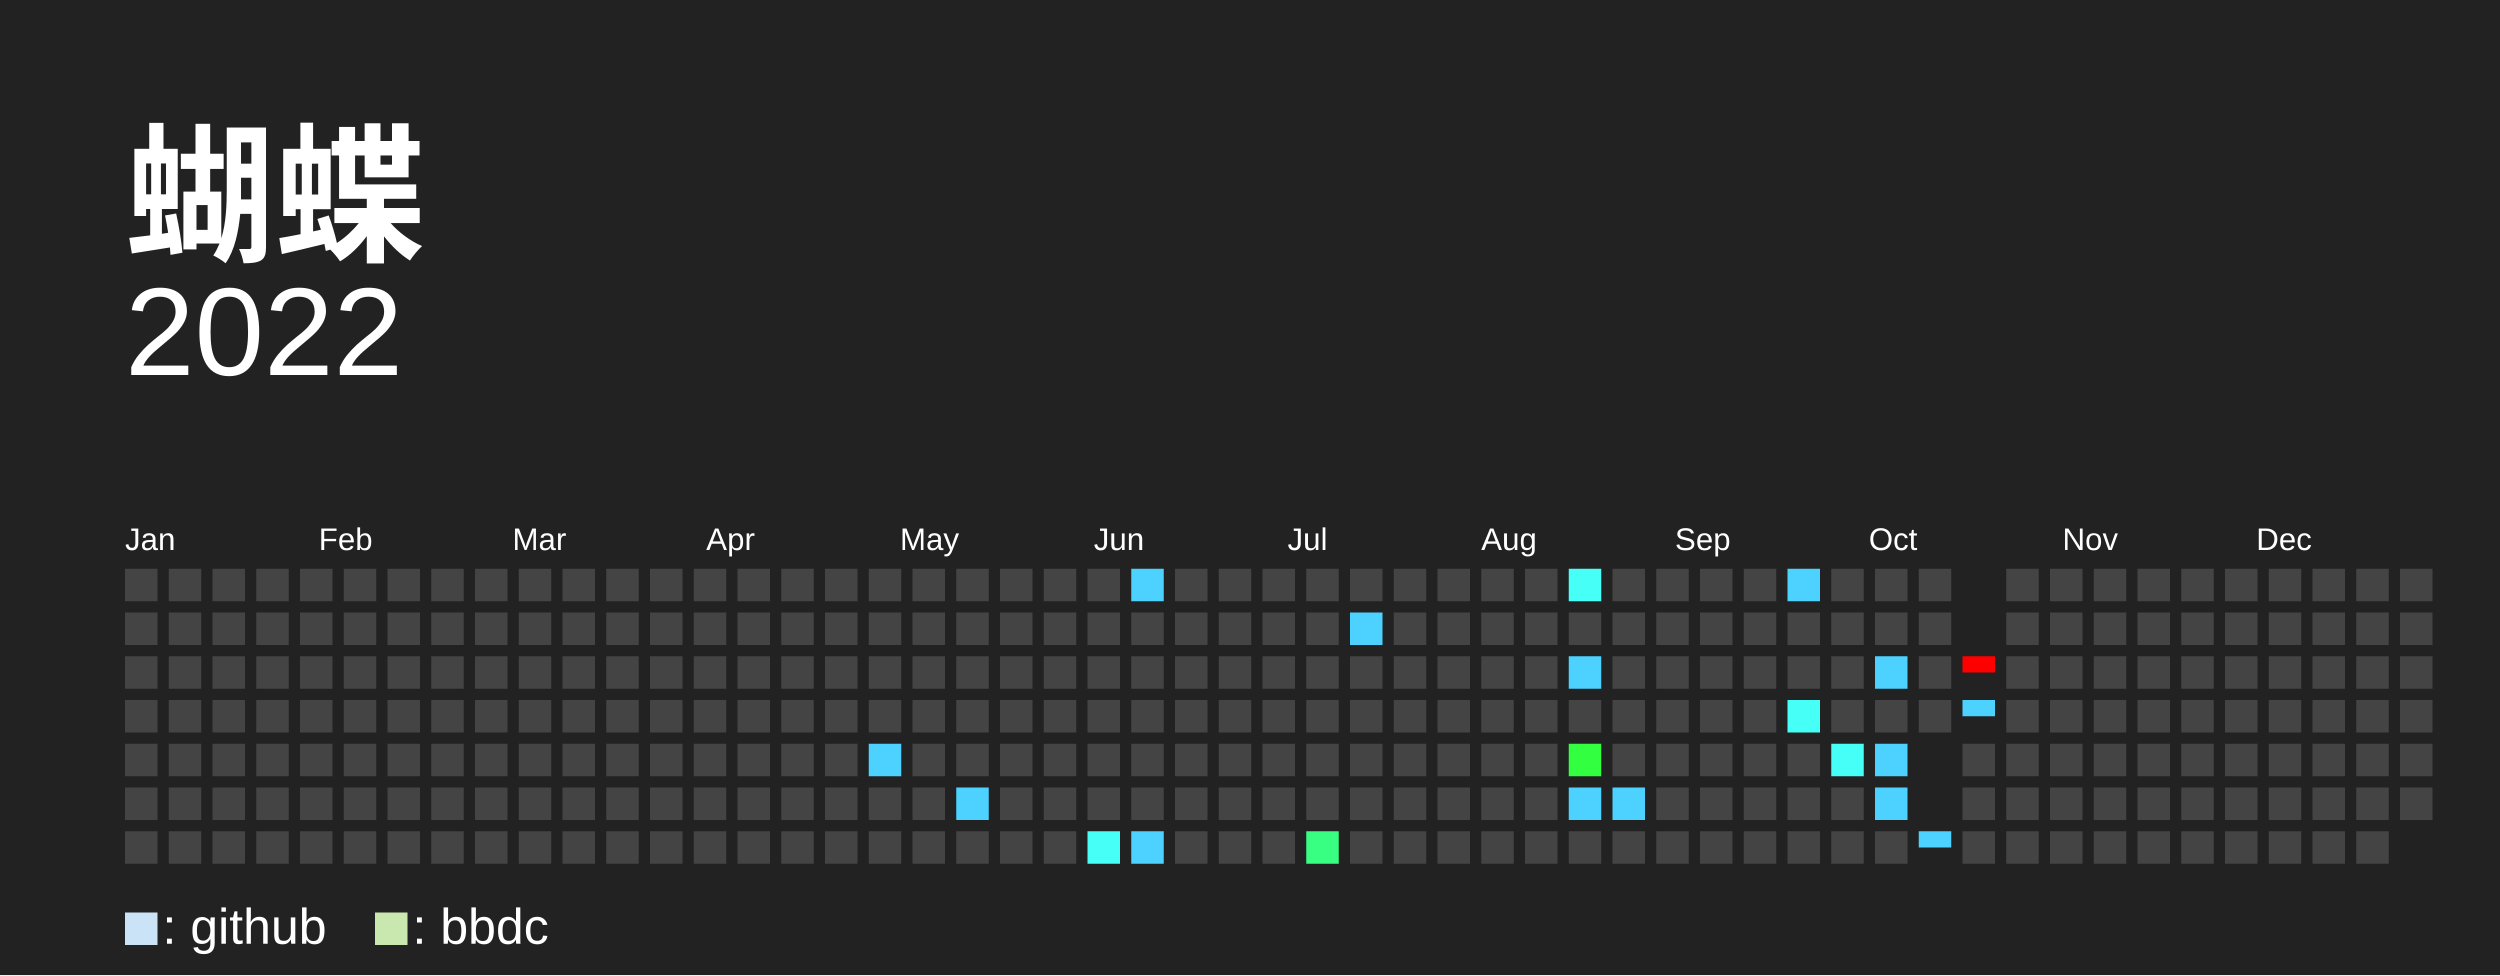
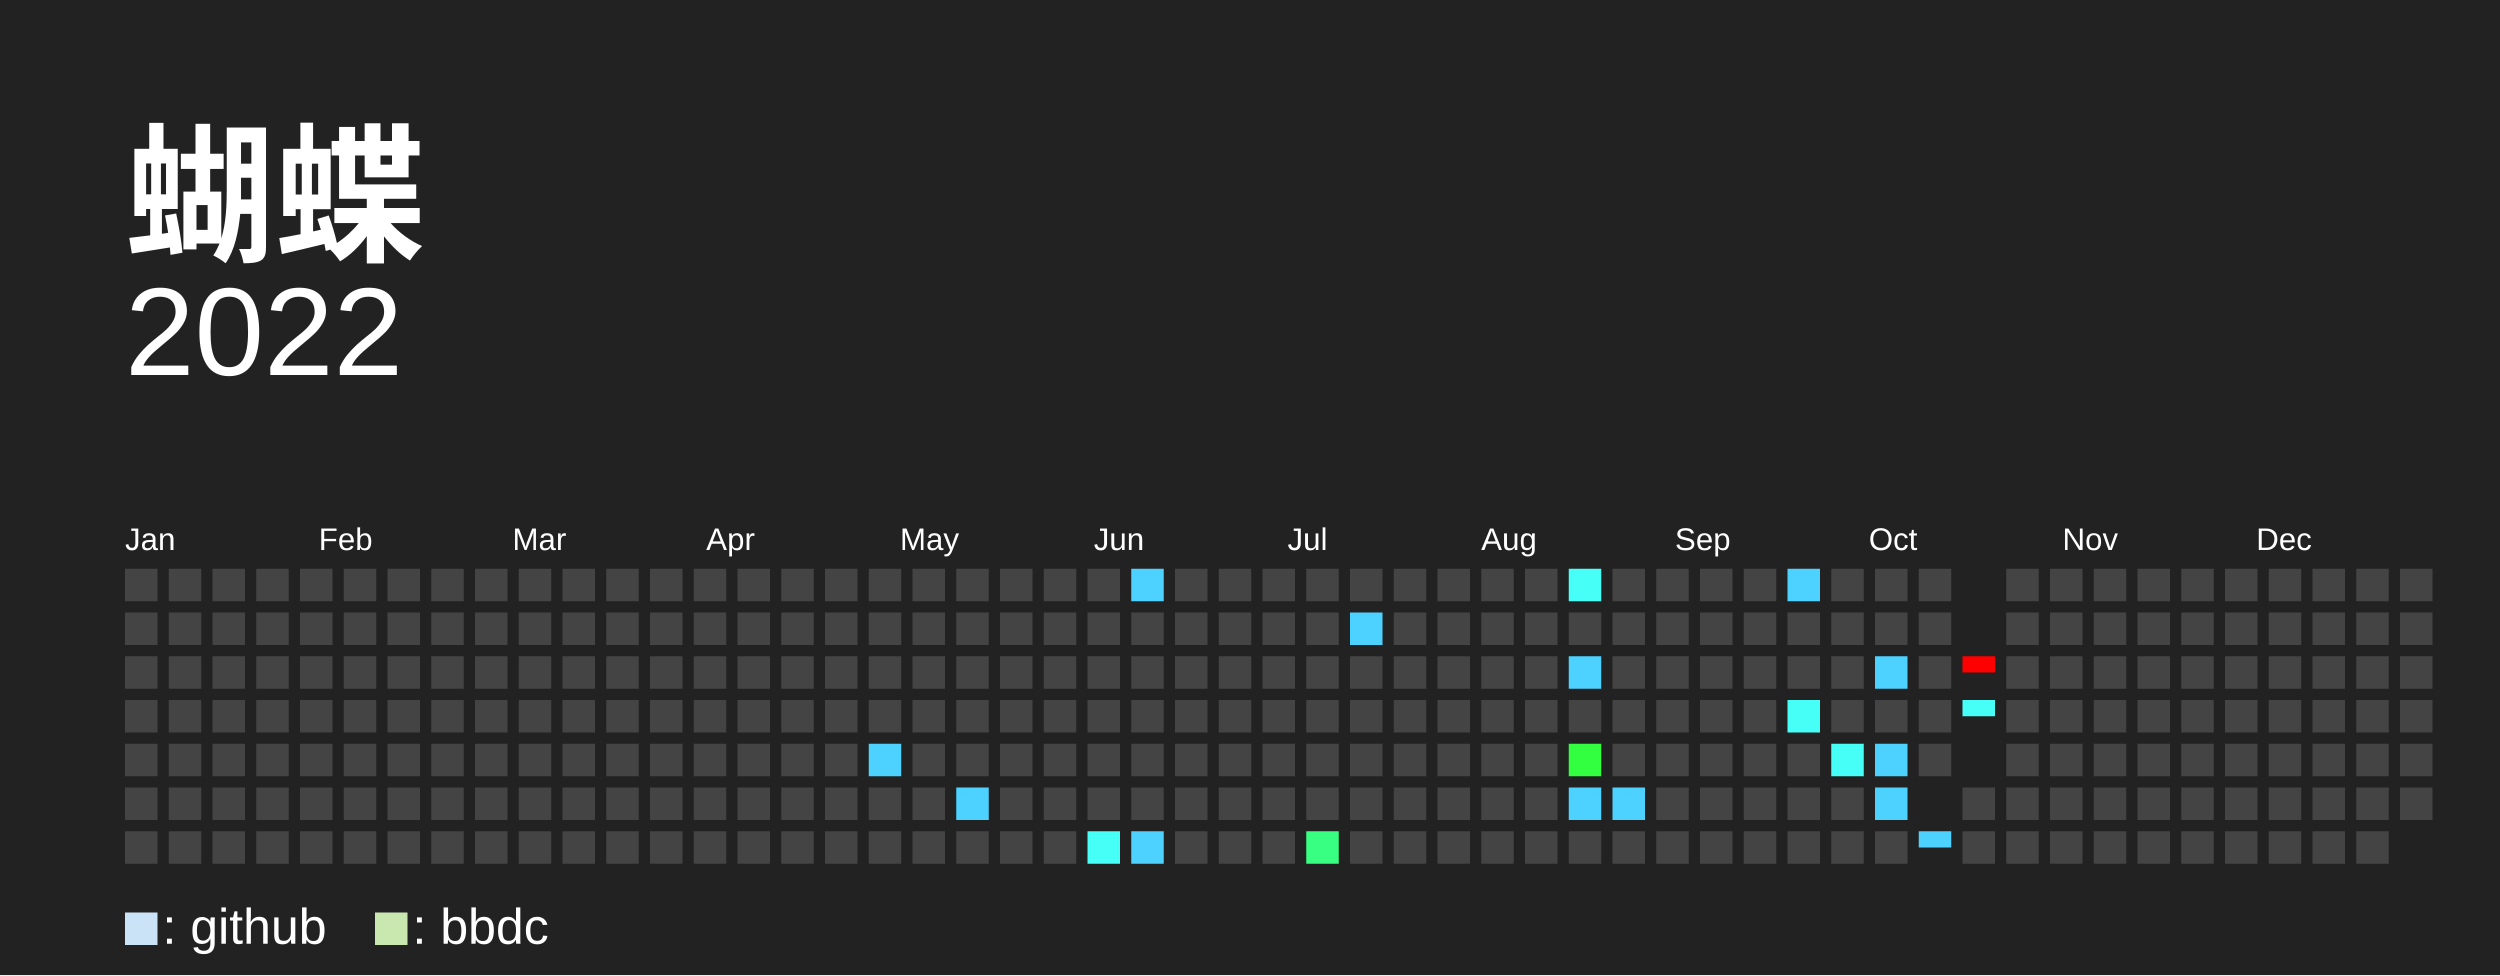
<svg xmlns="http://www.w3.org/2000/svg" baseProfile="full" height="78mm" version="1.1" viewBox="0,0,200,78" width="200mm">
  <defs />
  <rect fill="#222222" height="78" width="200" x="0" y="0" />
  <text fill="#FFFFFF" style="font-size:12px; font-family:Arial; font-weight:bold;" x="10" y="20">蝴蝶</text>
  <text alignment-baseline="hanging" fill="#FFFFFF" style="font-size:10.0px; font-family:Arial;" x="10" y="30">2022</text>
  <text fill="#FFFFFF" style="font-size:2.5px; font-family:Arial" x="10.0" y="44">Jan</text>
  <text fill="#FFFFFF" style="font-size:2.5px; font-family:Arial" x="25.5" y="44">Feb</text>
  <text fill="#FFFFFF" style="font-size:2.5px; font-family:Arial" x="41.0" y="44">Mar</text>
  <text fill="#FFFFFF" style="font-size:2.5px; font-family:Arial" x="56.5" y="44">Apr</text>
  <text fill="#FFFFFF" style="font-size:2.5px; font-family:Arial" x="72.0" y="44">May</text>
  <text fill="#FFFFFF" style="font-size:2.5px; font-family:Arial" x="87.5" y="44">Jun</text>
  <text fill="#FFFFFF" style="font-size:2.5px; font-family:Arial" x="103.0" y="44">Jul</text>
  <text fill="#FFFFFF" style="font-size:2.5px; font-family:Arial" x="118.5" y="44">Aug</text>
  <text fill="#FFFFFF" style="font-size:2.5px; font-family:Arial" x="134.0" y="44">Sep</text>
  <text fill="#FFFFFF" style="font-size:2.5px; font-family:Arial" x="149.5" y="44">Oct</text>
  <text fill="#FFFFFF" style="font-size:2.5px; font-family:Arial" x="165.0" y="44">Nov</text>
  <text fill="#FFFFFF" style="font-size:2.5px; font-family:Arial" x="180.5" y="44">Dec</text>
  <rect fill="#444444" height="2.6" width="2.6" x="10.0" y="45.5" />
  <rect fill="#444444" height="2.6" width="2.6" x="10.0" y="49.0" />
  <rect fill="#444444" height="2.6" width="2.6" x="10.0" y="52.5" />
  <rect fill="#444444" height="2.6" width="2.6" x="10.0" y="56.0" />
  <rect fill="#444444" height="2.6" width="2.6" x="10.0" y="59.5" />
  <rect fill="#444444" height="2.6" width="2.6" x="10.0" y="63.0" />
  <rect fill="#444444" height="2.6" width="2.6" x="10.0" y="66.5" />
  <rect fill="#444444" height="2.6" width="2.6" x="13.5" y="45.5" />
  <rect fill="#444444" height="2.6" width="2.6" x="13.5" y="49.0" />
  <rect fill="#444444" height="2.6" width="2.6" x="13.5" y="52.5" />
  <rect fill="#444444" height="2.6" width="2.6" x="13.5" y="56.0" />
  <rect fill="#444444" height="2.6" width="2.6" x="13.5" y="59.5" />
  <rect fill="#444444" height="2.6" width="2.6" x="13.5" y="63.0" />
  <rect fill="#444444" height="2.6" width="2.6" x="13.5" y="66.5" />
  <rect fill="#444444" height="2.6" width="2.6" x="17.0" y="45.5" />
  <rect fill="#444444" height="2.6" width="2.6" x="17.0" y="49.0" />
  <rect fill="#444444" height="2.6" width="2.6" x="17.0" y="52.5" />
  <rect fill="#444444" height="2.6" width="2.6" x="17.0" y="56.0" />
  <rect fill="#444444" height="2.6" width="2.6" x="17.0" y="59.5" />
  <rect fill="#444444" height="2.6" width="2.6" x="17.0" y="63.0" />
  <rect fill="#444444" height="2.6" width="2.6" x="17.0" y="66.5" />
  <rect fill="#444444" height="2.6" width="2.6" x="20.5" y="45.5" />
  <rect fill="#444444" height="2.6" width="2.6" x="20.5" y="49.0" />
  <rect fill="#444444" height="2.6" width="2.6" x="20.5" y="52.5" />
  <rect fill="#444444" height="2.6" width="2.6" x="20.5" y="56.0" />
  <rect fill="#444444" height="2.6" width="2.6" x="20.5" y="59.5" />
  <rect fill="#444444" height="2.6" width="2.6" x="20.5" y="63.0" />
  <rect fill="#444444" height="2.6" width="2.6" x="20.5" y="66.5" />
  <rect fill="#444444" height="2.6" width="2.6" x="24.0" y="45.5" />
  <rect fill="#444444" height="2.6" width="2.6" x="24.0" y="49.0" />
  <rect fill="#444444" height="2.6" width="2.6" x="24.0" y="52.5" />
  <rect fill="#444444" height="2.6" width="2.6" x="24.0" y="56.0" />
  <rect fill="#444444" height="2.6" width="2.6" x="24.0" y="59.5" />
  <rect fill="#444444" height="2.6" width="2.6" x="24.0" y="63.0" />
  <rect fill="#444444" height="2.6" width="2.6" x="24.0" y="66.5" />
  <rect fill="#444444" height="2.6" width="2.6" x="27.5" y="45.5" />
  <rect fill="#444444" height="2.6" width="2.6" x="27.5" y="49.0" />
  <rect fill="#444444" height="2.6" width="2.6" x="27.5" y="52.5" />
  <rect fill="#444444" height="2.6" width="2.6" x="27.5" y="56.0" />
  <rect fill="#444444" height="2.6" width="2.6" x="27.5" y="59.5" />
  <rect fill="#444444" height="2.6" width="2.6" x="27.5" y="63.0" />
  <rect fill="#444444" height="2.6" width="2.6" x="27.5" y="66.5" />
  <rect fill="#444444" height="2.6" width="2.6" x="31.0" y="45.5" />
  <rect fill="#444444" height="2.6" width="2.6" x="31.0" y="49.0" />
  <rect fill="#444444" height="2.6" width="2.6" x="31.0" y="52.5" />
  <rect fill="#444444" height="2.6" width="2.6" x="31.0" y="56.0" />
  <rect fill="#444444" height="2.6" width="2.6" x="31.0" y="59.5" />
  <rect fill="#444444" height="2.6" width="2.6" x="31.0" y="63.0" />
  <rect fill="#444444" height="2.6" width="2.6" x="31.0" y="66.5" />
  <rect fill="#444444" height="2.6" width="2.6" x="34.5" y="45.5" />
  <rect fill="#444444" height="2.6" width="2.6" x="34.5" y="49.0" />
  <rect fill="#444444" height="2.6" width="2.6" x="34.5" y="52.5" />
  <rect fill="#444444" height="2.6" width="2.6" x="34.5" y="56.0" />
  <rect fill="#444444" height="2.6" width="2.6" x="34.5" y="59.5" />
  <rect fill="#444444" height="2.6" width="2.6" x="34.5" y="63.0" />
  <rect fill="#444444" height="2.6" width="2.6" x="34.5" y="66.5" />
  <rect fill="#444444" height="2.6" width="2.6" x="38.0" y="45.5" />
  <rect fill="#444444" height="2.6" width="2.6" x="38.0" y="49.0" />
  <rect fill="#444444" height="2.6" width="2.6" x="38.0" y="52.5" />
  <rect fill="#444444" height="2.6" width="2.6" x="38.0" y="56.0" />
  <rect fill="#444444" height="2.6" width="2.6" x="38.0" y="59.5" />
  <rect fill="#444444" height="2.6" width="2.6" x="38.0" y="63.0" />
  <rect fill="#444444" height="2.6" width="2.6" x="38.0" y="66.5" />
  <rect fill="#444444" height="2.6" width="2.6" x="41.5" y="45.5" />
  <rect fill="#444444" height="2.6" width="2.6" x="41.5" y="49.0" />
  <rect fill="#444444" height="2.6" width="2.6" x="41.5" y="52.5" />
  <rect fill="#444444" height="2.6" width="2.6" x="41.5" y="56.0" />
  <rect fill="#444444" height="2.6" width="2.6" x="41.5" y="59.5" />
  <rect fill="#444444" height="2.6" width="2.6" x="41.5" y="63.0" />
  <rect fill="#444444" height="2.6" width="2.6" x="41.5" y="66.5" />
  <rect fill="#444444" height="2.6" width="2.6" x="45.0" y="45.5" />
  <rect fill="#444444" height="2.6" width="2.6" x="45.0" y="49.0" />
  <rect fill="#444444" height="2.6" width="2.6" x="45.0" y="52.5" />
  <rect fill="#444444" height="2.6" width="2.6" x="45.0" y="56.0" />
  <rect fill="#444444" height="2.6" width="2.6" x="45.0" y="59.5" />
  <rect fill="#444444" height="2.6" width="2.6" x="45.0" y="63.0" />
  <rect fill="#444444" height="2.6" width="2.6" x="45.0" y="66.5" />
  <rect fill="#444444" height="2.6" width="2.6" x="48.5" y="45.5" />
  <rect fill="#444444" height="2.6" width="2.6" x="48.5" y="49.0" />
  <rect fill="#444444" height="2.6" width="2.6" x="48.5" y="52.5" />
  <rect fill="#444444" height="2.6" width="2.6" x="48.5" y="56.0" />
  <rect fill="#444444" height="2.6" width="2.6" x="48.5" y="59.5" />
  <rect fill="#444444" height="2.6" width="2.6" x="48.5" y="63.0" />
  <rect fill="#444444" height="2.6" width="2.6" x="48.5" y="66.5" />
  <rect fill="#444444" height="2.6" width="2.6" x="52.0" y="45.5" />
  <rect fill="#444444" height="2.6" width="2.6" x="52.0" y="49.0" />
  <rect fill="#444444" height="2.6" width="2.6" x="52.0" y="52.5" />
  <rect fill="#444444" height="2.6" width="2.6" x="52.0" y="56.0" />
  <rect fill="#444444" height="2.6" width="2.6" x="52.0" y="59.5" />
  <rect fill="#444444" height="2.6" width="2.6" x="52.0" y="63.0" />
  <rect fill="#444444" height="2.6" width="2.6" x="52.0" y="66.5" />
  <rect fill="#444444" height="2.6" width="2.6" x="55.5" y="45.5" />
  <rect fill="#444444" height="2.6" width="2.6" x="55.5" y="49.0" />
  <rect fill="#444444" height="2.6" width="2.6" x="55.5" y="52.5" />
  <rect fill="#444444" height="2.6" width="2.6" x="55.5" y="56.0" />
  <rect fill="#444444" height="2.6" width="2.6" x="55.5" y="59.5" />
  <rect fill="#444444" height="2.6" width="2.6" x="55.5" y="63.0" />
  <rect fill="#444444" height="2.6" width="2.6" x="55.5" y="66.5" />
  <rect fill="#444444" height="2.6" width="2.6" x="59.0" y="45.5" />
  <rect fill="#444444" height="2.6" width="2.6" x="59.0" y="49.0" />
  <rect fill="#444444" height="2.6" width="2.6" x="59.0" y="52.5" />
  <rect fill="#444444" height="2.6" width="2.6" x="59.0" y="56.0" />
  <rect fill="#444444" height="2.6" width="2.6" x="59.0" y="59.5" />
  <rect fill="#444444" height="2.6" width="2.6" x="59.0" y="63.0" />
  <rect fill="#444444" height="2.6" width="2.6" x="59.0" y="66.5" />
  <rect fill="#444444" height="2.6" width="2.6" x="62.5" y="45.5" />
  <rect fill="#444444" height="2.6" width="2.6" x="62.5" y="49.0" />
  <rect fill="#444444" height="2.6" width="2.6" x="62.5" y="52.5" />
  <rect fill="#444444" height="2.6" width="2.6" x="62.5" y="56.0" />
  <rect fill="#444444" height="2.6" width="2.6" x="62.5" y="59.5" />
  <rect fill="#444444" height="2.6" width="2.6" x="62.5" y="63.0" />
  <rect fill="#444444" height="2.6" width="2.6" x="62.5" y="66.5" />
  <rect fill="#444444" height="2.6" width="2.6" x="66.0" y="45.5" />
  <rect fill="#444444" height="2.6" width="2.6" x="66.0" y="49.0" />
  <rect fill="#444444" height="2.6" width="2.6" x="66.0" y="52.5" />
  <rect fill="#444444" height="2.6" width="2.6" x="66.0" y="56.0" />
  <rect fill="#444444" height="2.6" width="2.6" x="66.0" y="59.5" />
  <rect fill="#444444" height="2.6" width="2.6" x="66.0" y="63.0" />
  <rect fill="#444444" height="2.6" width="2.6" x="66.0" y="66.5" />
  <rect fill="#444444" height="2.6" width="2.6" x="69.5" y="45.5" />
  <rect fill="#444444" height="2.6" width="2.6" x="69.5" y="49.0" />
  <rect fill="#444444" height="2.6" width="2.6" x="69.5" y="52.5" />
  <rect fill="#444444" height="2.6" width="2.6" x="69.5" y="56.0" />
  <rect fill="#4dd2ff" height="2.6" width="2.6" x="69.5" y="59.5" />
  <rect fill="#444444" height="2.6" width="2.6" x="69.5" y="63.0" />
  <rect fill="#444444" height="2.6" width="2.6" x="69.5" y="66.5" />
  <rect fill="#444444" height="2.6" width="2.6" x="73.0" y="45.5" />
  <rect fill="#444444" height="2.6" width="2.6" x="73.0" y="49.0" />
  <rect fill="#444444" height="2.6" width="2.6" x="73.0" y="52.5" />
  <rect fill="#444444" height="2.6" width="2.6" x="73.0" y="56.0" />
  <rect fill="#444444" height="2.6" width="2.6" x="73.0" y="59.5" />
  <rect fill="#444444" height="2.6" width="2.6" x="73.0" y="63.0" />
  <rect fill="#444444" height="2.6" width="2.6" x="73.0" y="66.5" />
  <rect fill="#444444" height="2.6" width="2.6" x="76.5" y="45.5" />
  <rect fill="#444444" height="2.6" width="2.6" x="76.5" y="49.0" />
  <rect fill="#444444" height="2.6" width="2.6" x="76.5" y="52.5" />
  <rect fill="#444444" height="2.6" width="2.6" x="76.5" y="56.0" />
  <rect fill="#444444" height="2.6" width="2.6" x="76.5" y="59.5" />
  <rect fill="#4dd2ff" height="2.6" width="2.6" x="76.5" y="63.0" />
  <rect fill="#444444" height="2.6" width="2.6" x="76.5" y="66.5" />
  <rect fill="#444444" height="2.6" width="2.6" x="80.0" y="45.5" />
  <rect fill="#444444" height="2.6" width="2.6" x="80.0" y="49.0" />
  <rect fill="#444444" height="2.6" width="2.6" x="80.0" y="52.5" />
  <rect fill="#444444" height="2.6" width="2.6" x="80.0" y="56.0" />
  <rect fill="#444444" height="2.6" width="2.6" x="80.0" y="59.5" />
  <rect fill="#444444" height="2.6" width="2.6" x="80.0" y="63.0" />
  <rect fill="#444444" height="2.6" width="2.6" x="80.0" y="66.5" />
  <rect fill="#444444" height="2.6" width="2.6" x="83.5" y="45.5" />
  <rect fill="#444444" height="2.6" width="2.6" x="83.5" y="49.0" />
  <rect fill="#444444" height="2.6" width="2.6" x="83.5" y="52.5" />
  <rect fill="#444444" height="2.6" width="2.6" x="83.5" y="56.0" />
  <rect fill="#444444" height="2.6" width="2.6" x="83.5" y="59.5" />
  <rect fill="#444444" height="2.6" width="2.6" x="83.5" y="63.0" />
  <rect fill="#444444" height="2.6" width="2.6" x="83.5" y="66.5" />
  <rect fill="#444444" height="2.6" width="2.6" x="87.0" y="45.5" />
  <rect fill="#444444" height="2.6" width="2.6" x="87.0" y="49.0" />
  <rect fill="#444444" height="2.6" width="2.6" x="87.0" y="52.5" />
  <rect fill="#444444" height="2.6" width="2.6" x="87.0" y="56.0" />
  <rect fill="#444444" height="2.6" width="2.6" x="87.0" y="59.5" />
  <rect fill="#444444" height="2.6" width="2.6" x="87.0" y="63.0" />
  <rect fill="#46fff7" height="2.6" width="2.6" x="87.0" y="66.5" />
  <rect fill="#4dd2ff" height="2.6" width="2.6" x="90.5" y="45.5" />
  <rect fill="#444444" height="2.6" width="2.6" x="90.5" y="49.0" />
  <rect fill="#444444" height="2.6" width="2.6" x="90.5" y="52.5" />
  <rect fill="#444444" height="2.6" width="2.6" x="90.5" y="56.0" />
  <rect fill="#444444" height="2.6" width="2.6" x="90.5" y="59.5" />
  <rect fill="#444444" height="2.6" width="2.6" x="90.5" y="63.0" />
  <rect fill="#4dd2ff" height="2.6" width="2.6" x="90.5" y="66.5" />
  <rect fill="#444444" height="2.6" width="2.6" x="94.0" y="45.5" />
  <rect fill="#444444" height="2.6" width="2.6" x="94.0" y="49.0" />
  <rect fill="#444444" height="2.6" width="2.6" x="94.0" y="52.5" />
  <rect fill="#444444" height="2.6" width="2.6" x="94.0" y="56.0" />
  <rect fill="#444444" height="2.6" width="2.6" x="94.0" y="59.5" />
  <rect fill="#444444" height="2.6" width="2.6" x="94.0" y="63.0" />
  <rect fill="#444444" height="2.6" width="2.6" x="94.0" y="66.5" />
  <rect fill="#444444" height="2.6" width="2.6" x="97.5" y="45.5" />
  <rect fill="#444444" height="2.6" width="2.6" x="97.5" y="49.0" />
  <rect fill="#444444" height="2.6" width="2.6" x="97.5" y="52.5" />
  <rect fill="#444444" height="2.6" width="2.6" x="97.5" y="56.0" />
  <rect fill="#444444" height="2.6" width="2.6" x="97.5" y="59.5" />
  <rect fill="#444444" height="2.6" width="2.6" x="97.5" y="63.0" />
  <rect fill="#444444" height="2.6" width="2.6" x="97.5" y="66.5" />
  <rect fill="#444444" height="2.6" width="2.6" x="101.0" y="45.5" />
  <rect fill="#444444" height="2.6" width="2.6" x="101.0" y="49.0" />
  <rect fill="#444444" height="2.6" width="2.6" x="101.0" y="52.5" />
  <rect fill="#444444" height="2.6" width="2.6" x="101.0" y="56.0" />
  <rect fill="#444444" height="2.6" width="2.6" x="101.0" y="59.5" />
  <rect fill="#444444" height="2.6" width="2.6" x="101.0" y="63.0" />
  <rect fill="#444444" height="2.6" width="2.6" x="101.0" y="66.5" />
  <rect fill="#444444" height="2.6" width="2.6" x="104.5" y="45.5" />
  <rect fill="#444444" height="2.6" width="2.6" x="104.5" y="49.0" />
  <rect fill="#444444" height="2.6" width="2.6" x="104.5" y="52.5" />
  <rect fill="#444444" height="2.6" width="2.6" x="104.5" y="56.0" />
  <rect fill="#444444" height="2.6" width="2.6" x="104.5" y="59.5" />
  <rect fill="#444444" height="2.6" width="2.6" x="104.5" y="63.0" />
  <rect fill="#38ff81" height="2.6" width="2.6" x="104.5" y="66.5" />
  <rect fill="#444444" height="2.6" width="2.6" x="108.0" y="45.5" />
  <rect fill="#4dd2ff" height="2.6" width="2.6" x="108.0" y="49.0" />
  <rect fill="#444444" height="2.6" width="2.6" x="108.0" y="52.5" />
  <rect fill="#444444" height="2.6" width="2.6" x="108.0" y="56.0" />
  <rect fill="#444444" height="2.6" width="2.6" x="108.0" y="59.5" />
  <rect fill="#444444" height="2.6" width="2.6" x="108.0" y="63.0" />
  <rect fill="#444444" height="2.6" width="2.6" x="108.0" y="66.5" />
  <rect fill="#444444" height="2.6" width="2.6" x="111.5" y="45.5" />
  <rect fill="#444444" height="2.6" width="2.6" x="111.5" y="49.0" />
  <rect fill="#444444" height="2.6" width="2.6" x="111.5" y="52.5" />
  <rect fill="#444444" height="2.6" width="2.6" x="111.5" y="56.0" />
  <rect fill="#444444" height="2.6" width="2.6" x="111.5" y="59.5" />
  <rect fill="#444444" height="2.6" width="2.6" x="111.5" y="63.0" />
  <rect fill="#444444" height="2.6" width="2.6" x="111.5" y="66.5" />
  <rect fill="#444444" height="2.6" width="2.6" x="115.0" y="45.5" />
  <rect fill="#444444" height="2.6" width="2.6" x="115.0" y="49.0" />
  <rect fill="#444444" height="2.6" width="2.6" x="115.0" y="52.5" />
  <rect fill="#444444" height="2.6" width="2.6" x="115.0" y="56.0" />
  <rect fill="#444444" height="2.6" width="2.6" x="115.0" y="59.5" />
  <rect fill="#444444" height="2.6" width="2.6" x="115.0" y="63.0" />
  <rect fill="#444444" height="2.6" width="2.6" x="115.0" y="66.5" />
  <rect fill="#444444" height="2.6" width="2.6" x="118.5" y="45.5" />
  <rect fill="#444444" height="2.6" width="2.6" x="118.5" y="49.0" />
  <rect fill="#444444" height="2.6" width="2.6" x="118.5" y="52.5" />
  <rect fill="#444444" height="2.6" width="2.6" x="118.5" y="56.0" />
  <rect fill="#444444" height="2.6" width="2.6" x="118.5" y="59.5" />
  <rect fill="#444444" height="2.6" width="2.6" x="118.5" y="63.0" />
  <rect fill="#444444" height="2.6" width="2.6" x="118.5" y="66.5" />
  <rect fill="#444444" height="2.6" width="2.6" x="122.0" y="45.5" />
  <rect fill="#444444" height="2.6" width="2.6" x="122.0" y="49.0" />
  <rect fill="#444444" height="2.6" width="2.6" x="122.0" y="52.5" />
  <rect fill="#444444" height="2.6" width="2.6" x="122.0" y="56.0" />
  <rect fill="#444444" height="2.6" width="2.6" x="122.0" y="59.5" />
  <rect fill="#444444" height="2.6" width="2.6" x="122.0" y="63.0" />
  <rect fill="#444444" height="2.6" width="2.6" x="122.0" y="66.5" />
  <rect fill="#46fff7" height="2.6" width="2.6" x="125.5" y="45.5" />
  <rect fill="#444444" height="2.6" width="2.6" x="125.5" y="49.0" />
  <rect fill="#4dd2ff" height="2.6" width="2.6" x="125.5" y="52.5" />
  <rect fill="#444444" height="2.6" width="2.6" x="125.5" y="56.0" />
  <rect fill="#31ff3f" height="2.6" width="2.6" x="125.5" y="59.5" />
  <rect fill="#4dd2ff" height="2.6" width="2.6" x="125.5" y="63.0" />
  <rect fill="#444444" height="2.6" width="2.6" x="125.5" y="66.5" />
  <rect fill="#444444" height="2.6" width="2.6" x="129.0" y="45.5" />
  <rect fill="#444444" height="2.6" width="2.6" x="129.0" y="49.0" />
  <rect fill="#444444" height="2.6" width="2.6" x="129.0" y="52.5" />
  <rect fill="#444444" height="2.6" width="2.6" x="129.0" y="56.0" />
  <rect fill="#444444" height="2.6" width="2.6" x="129.0" y="59.5" />
  <rect fill="#4dd2ff" height="2.6" width="2.6" x="129.0" y="63.0" />
  <rect fill="#444444" height="2.6" width="2.6" x="129.0" y="66.5" />
  <rect fill="#444444" height="2.6" width="2.6" x="132.5" y="45.5" />
  <rect fill="#444444" height="2.6" width="2.6" x="132.5" y="49.0" />
  <rect fill="#444444" height="2.6" width="2.6" x="132.5" y="52.5" />
  <rect fill="#444444" height="2.6" width="2.6" x="132.5" y="56.0" />
  <rect fill="#444444" height="2.6" width="2.6" x="132.5" y="59.5" />
  <rect fill="#444444" height="2.6" width="2.6" x="132.5" y="63.0" />
  <rect fill="#444444" height="2.6" width="2.6" x="132.5" y="66.5" />
  <rect fill="#444444" height="2.6" width="2.6" x="136.0" y="45.5" />
  <rect fill="#444444" height="2.6" width="2.6" x="136.0" y="49.0" />
  <rect fill="#444444" height="2.6" width="2.6" x="136.0" y="52.5" />
  <rect fill="#444444" height="2.6" width="2.6" x="136.0" y="56.0" />
  <rect fill="#444444" height="2.6" width="2.6" x="136.0" y="59.5" />
  <rect fill="#444444" height="2.6" width="2.6" x="136.0" y="63.0" />
  <rect fill="#444444" height="2.6" width="2.6" x="136.0" y="66.5" />
  <rect fill="#444444" height="2.6" width="2.6" x="139.5" y="45.5" />
  <rect fill="#444444" height="2.6" width="2.6" x="139.5" y="49.0" />
  <rect fill="#444444" height="2.6" width="2.6" x="139.5" y="52.5" />
  <rect fill="#444444" height="2.6" width="2.6" x="139.5" y="56.0" />
  <rect fill="#444444" height="2.6" width="2.6" x="139.5" y="59.5" />
  <rect fill="#444444" height="2.6" width="2.6" x="139.5" y="63.0" />
  <rect fill="#444444" height="2.6" width="2.6" x="139.5" y="66.5" />
  <rect fill="#4dd2ff" height="2.6" width="2.6" x="143.0" y="45.5" />
  <rect fill="#444444" height="2.6" width="2.6" x="143.0" y="49.0" />
  <rect fill="#444444" height="2.6" width="2.6" x="143.0" y="52.5" />
  <rect fill="#46fff7" height="2.6" width="2.6" x="143.0" y="56.0" />
  <rect fill="#444444" height="2.6" width="2.6" x="143.0" y="59.5" />
  <rect fill="#444444" height="2.6" width="2.6" x="143.0" y="63.0" />
  <rect fill="#444444" height="2.6" width="2.6" x="143.0" y="66.5" />
  <rect fill="#444444" height="2.6" width="2.6" x="146.5" y="45.5" />
  <rect fill="#444444" height="2.6" width="2.6" x="146.5" y="49.0" />
  <rect fill="#444444" height="2.6" width="2.6" x="146.5" y="52.5" />
  <rect fill="#444444" height="2.6" width="2.6" x="146.5" y="56.0" />
  <rect fill="#46fff7" height="2.6" width="2.6" x="146.5" y="59.5" />
  <rect fill="#444444" height="2.6" width="2.6" x="146.5" y="63.0" />
  <rect fill="#444444" height="2.6" width="2.6" x="146.5" y="66.5" />
  <rect fill="#444444" height="2.6" width="2.6" x="150.0" y="45.5" />
  <rect fill="#444444" height="2.6" width="2.6" x="150.0" y="49.0" />
  <rect fill="#4dd2ff" height="2.6" width="2.6" x="150.0" y="52.5" />
  <rect fill="#444444" height="2.6" width="2.6" x="150.0" y="56.0" />
  <rect fill="#4dd2ff" height="2.6" width="2.6" x="150.0" y="59.5" />
  <rect fill="#4dd2ff" height="2.6" width="2.6" x="150.0" y="63.0" />
  <rect fill="#444444" height="2.6" width="2.6" x="150.0" y="66.5" />
  <rect fill="#444444" height="2.6" width="2.6" x="153.5" y="45.5" />
  <rect fill="#444444" height="2.6" width="2.6" x="153.5" y="49.0" />
  <rect fill="#444444" height="2.6" width="2.6" x="153.5" y="52.5" />
  <rect fill="#444444" height="2.6" width="2.6" x="153.5" y="56.0" />
+   <rect fill="#444444" height="2.6" width="2.6" x="153.5" y="59.5" />
  <rect fill="#4dd2ff" height="1.3" width="2.6" x="153.5" y="66.5" />
  <rect fill="#ff0000" height="1.3" width="2.6" x="157.0" y="52.5" />
-   <rect fill="#4dd2ff" height="1.3" width="2.6" x="157.0" y="56.0" />
-   <rect fill="#444444" height="2.6" width="2.6" x="157.0" y="59.5" />
+   <rect fill="#46fff7" height="1.3" width="2.6" x="157.0" y="56.0" />
  <rect fill="#444444" height="2.6" width="2.6" x="157.0" y="63.0" />
  <rect fill="#444444" height="2.6" width="2.6" x="157.0" y="66.5" />
  <rect fill="#444444" height="2.6" width="2.6" x="160.5" y="45.5" />
  <rect fill="#444444" height="2.6" width="2.6" x="160.5" y="49.0" />
  <rect fill="#444444" height="2.6" width="2.6" x="160.5" y="52.5" />
  <rect fill="#444444" height="2.6" width="2.6" x="160.5" y="56.0" />
  <rect fill="#444444" height="2.6" width="2.6" x="160.5" y="59.5" />
  <rect fill="#444444" height="2.6" width="2.6" x="160.5" y="63.0" />
  <rect fill="#444444" height="2.6" width="2.6" x="160.5" y="66.5" />
  <rect fill="#444444" height="2.6" width="2.6" x="164.0" y="45.5" />
  <rect fill="#444444" height="2.6" width="2.6" x="164.0" y="49.0" />
  <rect fill="#444444" height="2.6" width="2.6" x="164.0" y="52.5" />
  <rect fill="#444444" height="2.6" width="2.6" x="164.0" y="56.0" />
  <rect fill="#444444" height="2.6" width="2.6" x="164.0" y="59.5" />
  <rect fill="#444444" height="2.6" width="2.6" x="164.0" y="63.0" />
  <rect fill="#444444" height="2.6" width="2.6" x="164.0" y="66.5" />
  <rect fill="#444444" height="2.6" width="2.6" x="167.5" y="45.5" />
  <rect fill="#444444" height="2.6" width="2.6" x="167.5" y="49.0" />
  <rect fill="#444444" height="2.6" width="2.6" x="167.5" y="52.5" />
  <rect fill="#444444" height="2.6" width="2.6" x="167.5" y="56.0" />
  <rect fill="#444444" height="2.6" width="2.6" x="167.5" y="59.5" />
  <rect fill="#444444" height="2.6" width="2.6" x="167.5" y="63.0" />
  <rect fill="#444444" height="2.6" width="2.6" x="167.5" y="66.5" />
  <rect fill="#444444" height="2.6" width="2.6" x="171.0" y="45.5" />
  <rect fill="#444444" height="2.6" width="2.6" x="171.0" y="49.0" />
  <rect fill="#444444" height="2.6" width="2.6" x="171.0" y="52.5" />
  <rect fill="#444444" height="2.6" width="2.6" x="171.0" y="56.0" />
  <rect fill="#444444" height="2.6" width="2.6" x="171.0" y="59.5" />
  <rect fill="#444444" height="2.6" width="2.6" x="171.0" y="63.0" />
  <rect fill="#444444" height="2.6" width="2.6" x="171.0" y="66.5" />
  <rect fill="#444444" height="2.6" width="2.6" x="174.5" y="45.5" />
  <rect fill="#444444" height="2.6" width="2.6" x="174.5" y="49.0" />
  <rect fill="#444444" height="2.6" width="2.6" x="174.5" y="52.5" />
  <rect fill="#444444" height="2.6" width="2.6" x="174.5" y="56.0" />
  <rect fill="#444444" height="2.6" width="2.6" x="174.5" y="59.5" />
  <rect fill="#444444" height="2.6" width="2.6" x="174.5" y="63.0" />
  <rect fill="#444444" height="2.6" width="2.6" x="174.5" y="66.5" />
  <rect fill="#444444" height="2.6" width="2.6" x="178.0" y="45.5" />
  <rect fill="#444444" height="2.6" width="2.6" x="178.0" y="49.0" />
  <rect fill="#444444" height="2.6" width="2.6" x="178.0" y="52.5" />
  <rect fill="#444444" height="2.6" width="2.6" x="178.0" y="56.0" />
  <rect fill="#444444" height="2.6" width="2.6" x="178.0" y="59.5" />
  <rect fill="#444444" height="2.6" width="2.6" x="178.0" y="63.0" />
  <rect fill="#444444" height="2.6" width="2.6" x="178.0" y="66.5" />
  <rect fill="#444444" height="2.6" width="2.6" x="181.5" y="45.5" />
  <rect fill="#444444" height="2.6" width="2.6" x="181.5" y="49.0" />
  <rect fill="#444444" height="2.6" width="2.6" x="181.5" y="52.5" />
  <rect fill="#444444" height="2.6" width="2.6" x="181.5" y="56.0" />
  <rect fill="#444444" height="2.6" width="2.6" x="181.5" y="59.5" />
  <rect fill="#444444" height="2.6" width="2.6" x="181.5" y="63.0" />
  <rect fill="#444444" height="2.6" width="2.6" x="181.5" y="66.5" />
  <rect fill="#444444" height="2.6" width="2.6" x="185.0" y="45.5" />
  <rect fill="#444444" height="2.6" width="2.6" x="185.0" y="49.0" />
  <rect fill="#444444" height="2.6" width="2.6" x="185.0" y="52.5" />
  <rect fill="#444444" height="2.6" width="2.6" x="185.0" y="56.0" />
  <rect fill="#444444" height="2.6" width="2.6" x="185.0" y="59.5" />
  <rect fill="#444444" height="2.6" width="2.6" x="185.0" y="63.0" />
  <rect fill="#444444" height="2.6" width="2.6" x="185.0" y="66.5" />
  <rect fill="#444444" height="2.6" width="2.6" x="188.5" y="45.5" />
  <rect fill="#444444" height="2.6" width="2.6" x="188.5" y="49.0" />
  <rect fill="#444444" height="2.6" width="2.6" x="188.5" y="52.5" />
  <rect fill="#444444" height="2.6" width="2.6" x="188.5" y="56.0" />
  <rect fill="#444444" height="2.6" width="2.6" x="188.5" y="59.5" />
  <rect fill="#444444" height="2.6" width="2.6" x="188.5" y="63.0" />
  <rect fill="#444444" height="2.6" width="2.6" x="188.5" y="66.5" />
  <rect fill="#444444" height="2.6" width="2.6" x="192.0" y="45.5" />
  <rect fill="#444444" height="2.6" width="2.6" x="192.0" y="49.0" />
  <rect fill="#444444" height="2.6" width="2.6" x="192.0" y="52.5" />
  <rect fill="#444444" height="2.6" width="2.6" x="192.0" y="56.0" />
  <rect fill="#444444" height="2.6" width="2.6" x="192.0" y="59.5" />
  <rect fill="#444444" height="2.6" width="2.6" x="192.0" y="63.0" />
  <rect fill="#CAE3F7" height="2.6" width="2.6" x="10" y="73.0" />
  <text fill="#FFFFFF" style="font-size:4px; font-family:Arial" x="13" y="75.5">: github</text>
  <rect fill="#C9E8AF" height="2.6" width="2.6" x="30" y="73.0" />
  <text fill="#FFFFFF" style="font-size:4px; font-family:Arial" x="33" y="75.5">: bbdc</text>
</svg>
